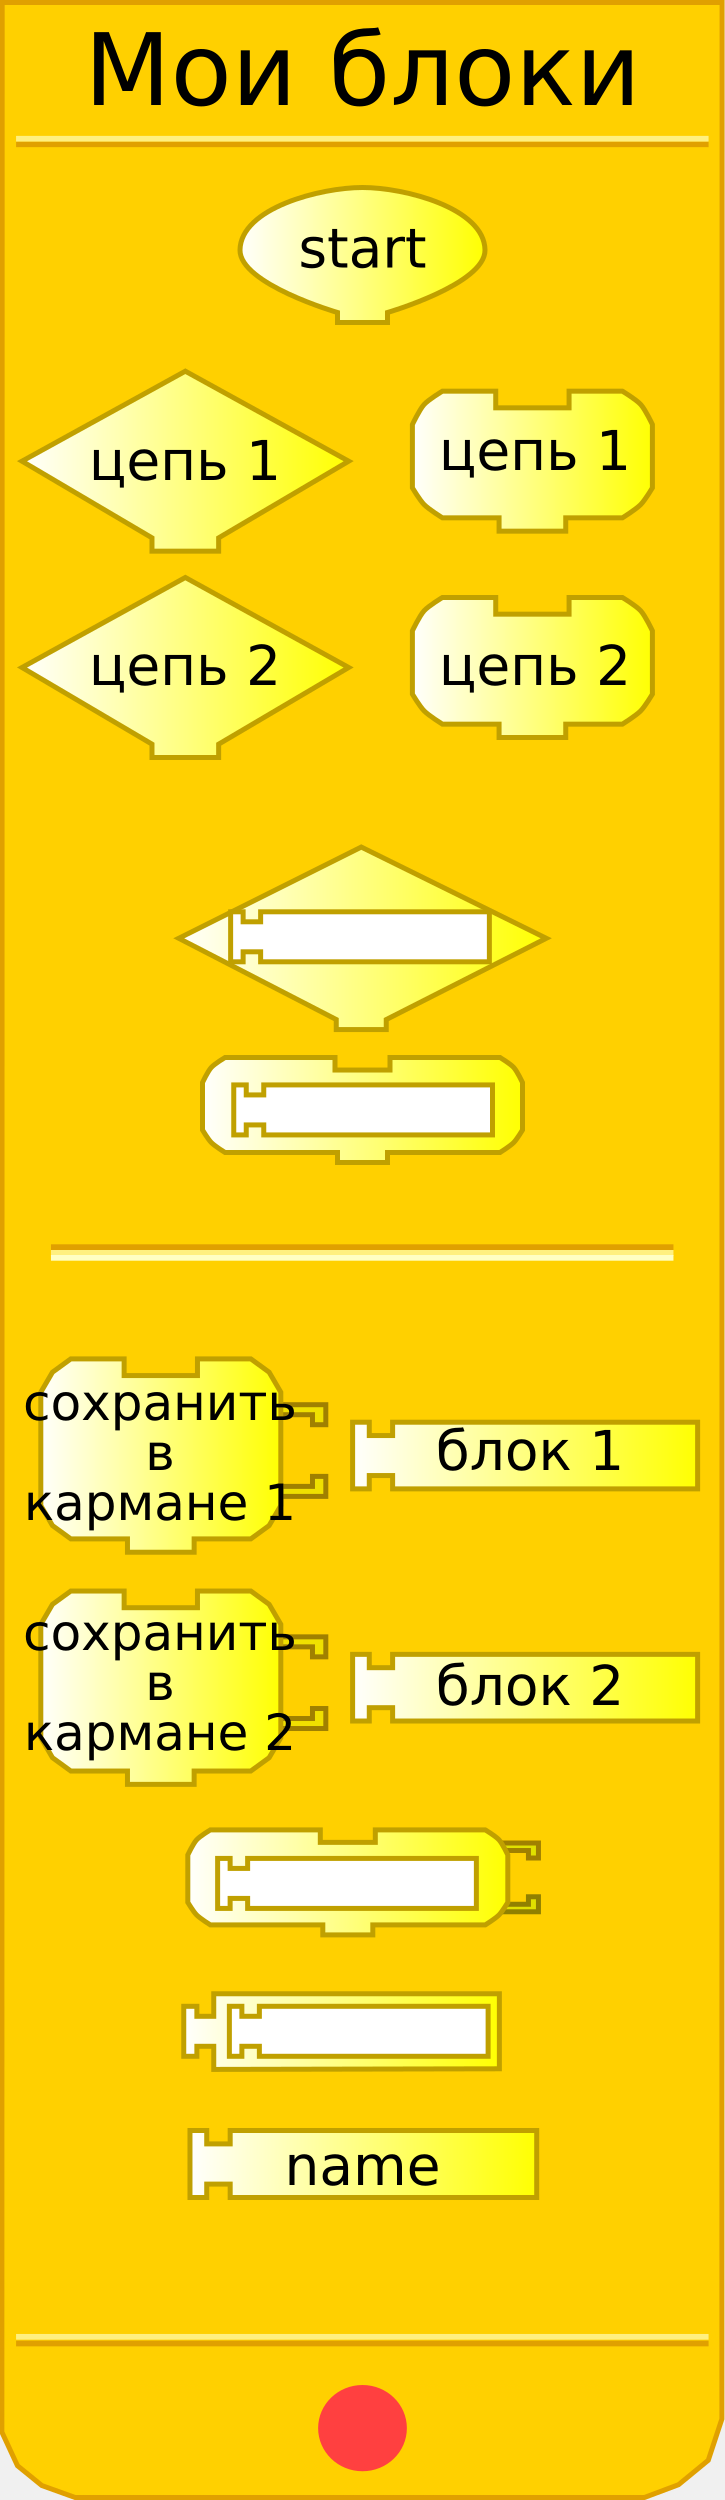
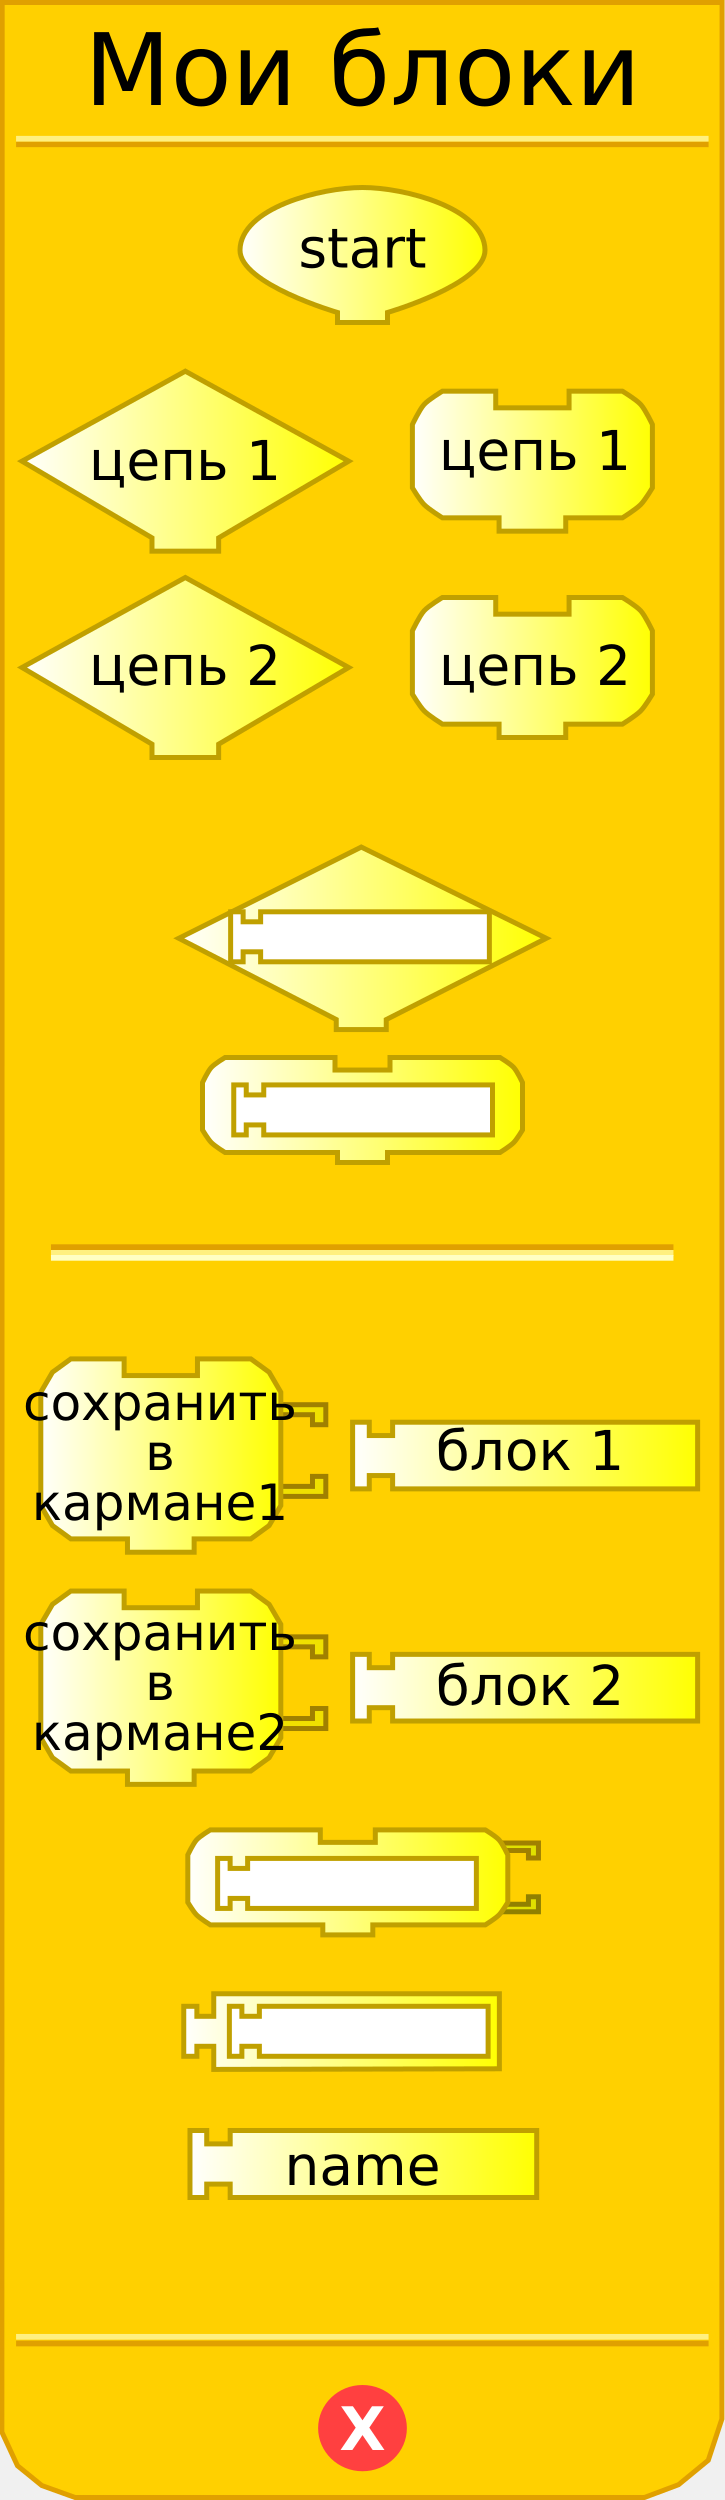
<svg xmlns="http://www.w3.org/2000/svg" xmlns:xlink="http://www.w3.org/1999/xlink" version="1.0" width="145" height="500" id="svg2">
  <defs id="defs92">
    <linearGradient id="linearGradient3239">
      <stop id="stop3241" style="stop-color:#ffffff;stop-opacity:1" offset="0" />
      <stop id="stop3243" style="stop-color:#ffff00;stop-opacity:1" offset="1" />
    </linearGradient>
    <linearGradient x1="47.5" y1="46.559" x2="97.5" y2="46.559" id="linearGradient3245" xlink:href="#linearGradient3239" gradientUnits="userSpaceOnUse" gradientTransform="translate(0,4.441294)" />
    <linearGradient x1="3.895" y1="74.403" x2="70.231" y2="74.403" id="linearGradient3253" xlink:href="#linearGradient3239" gradientUnits="userSpaceOnUse" gradientTransform="translate(0,17.83573)" />
    <linearGradient x1="81.979" y1="74.403" x2="130.982" y2="74.403" id="linearGradient3261" xlink:href="#linearGradient3239" gradientUnits="userSpaceOnUse" gradientTransform="translate(0,17.83573)" />
    <linearGradient x1="3.895" y1="115.663" x2="70.231" y2="115.663" id="linearGradient3269" xlink:href="#linearGradient3239" gradientUnits="userSpaceOnUse" gradientTransform="translate(0,17.83573)" />
    <linearGradient x1="81.979" y1="115.663" x2="130.982" y2="115.663" id="linearGradient3277" xlink:href="#linearGradient3239" gradientUnits="userSpaceOnUse" gradientTransform="translate(0,17.83573)" />
    <linearGradient x1="35.25" y1="145.676" x2="109.75" y2="145.676" id="linearGradient3285" xlink:href="#linearGradient3239" gradientUnits="userSpaceOnUse" gradientTransform="translate(0,41.9838)" />
    <linearGradient x1="40" y1="180.016" x2="105" y2="180.016" id="linearGradient3293" xlink:href="#linearGradient3239" gradientUnits="userSpaceOnUse" gradientTransform="translate(0,41.9838)" />
    <linearGradient x1="7.66" y1="226.226" x2="56.662" y2="226.226" id="linearGradient3301" xlink:href="#linearGradient3239" gradientUnits="userSpaceOnUse" gradientTransform="translate(0,64.88299)" />
    <linearGradient x1="70.023" y1="226.226" x2="140.026" y2="226.226" id="linearGradient3309" xlink:href="#linearGradient3239" gradientUnits="userSpaceOnUse" gradientTransform="translate(0,64.88299)" />
    <linearGradient x1="7.66" y1="272.654" x2="56.662" y2="272.654" id="linearGradient3317" xlink:href="#linearGradient3239" gradientUnits="userSpaceOnUse" gradientTransform="translate(0,64.88299)" />
    <linearGradient x1="70.023" y1="272.654" x2="140.026" y2="272.654" id="linearGradient3325" xlink:href="#linearGradient3239" gradientUnits="userSpaceOnUse" gradientTransform="translate(0,64.88299)" />
    <linearGradient x1="37.062" y1="311.595" x2="102.062" y2="311.595" id="linearGradient3333" xlink:href="#linearGradient3239" gradientUnits="userSpaceOnUse" gradientTransform="translate(0,64.88299)" />
    <linearGradient x1="36.249" y1="341.438" x2="100.374" y2="341.438" id="linearGradient3341" xlink:href="#linearGradient3239" gradientUnits="userSpaceOnUse" gradientTransform="translate(0,64.88299)" />
    <linearGradient x1="37.495" y1="367.917" x2="107.84" y2="367.917" id="linearGradient3349" xlink:href="#linearGradient3239" gradientUnits="userSpaceOnUse" gradientTransform="translate(0,64.88299)" />
    <linearGradient x1="9.813" y1="399.423" x2="67.876" y2="399.423" id="linearGradient3357" xlink:href="#linearGradient3239" gradientUnits="userSpaceOnUse" />
    <linearGradient x1="9.813" y1="399.423" x2="67.876" y2="399.423" id="linearGradient3359" xlink:href="#linearGradient3239" gradientUnits="userSpaceOnUse" />
    <linearGradient x1="9.813" y1="399.423" x2="67.876" y2="399.423" id="linearGradient3361" xlink:href="#linearGradient3239" gradientUnits="userSpaceOnUse" />
    <linearGradient x1="9.813" y1="399.423" x2="67.876" y2="399.423" id="linearGradient3363" xlink:href="#linearGradient3239" gradientUnits="userSpaceOnUse" />
    <linearGradient x1="9.813" y1="399.423" x2="67.876" y2="399.423" id="linearGradient3365" xlink:href="#linearGradient3239" gradientUnits="userSpaceOnUse" />
    <linearGradient x1="9.813" y1="399.423" x2="67.876" y2="399.423" id="linearGradient3367" xlink:href="#linearGradient3239" gradientUnits="userSpaceOnUse" />
    <linearGradient x1="9.813" y1="399.423" x2="67.876" y2="399.423" id="linearGradient3371" xlink:href="#linearGradient3239" gradientUnits="userSpaceOnUse" gradientTransform="translate(-1.571244,4.74717)" />
    <linearGradient x1="9.813" y1="399.423" x2="67.876" y2="399.423" id="linearGradient3374" xlink:href="#linearGradient3239" gradientUnits="userSpaceOnUse" gradientTransform="translate(-1.571244,4.74717)" />
    <linearGradient x1="64.812" y1="396.17" x2="134.815" y2="396.17" id="linearGradient3385" xlink:href="#linearGradient3239" gradientUnits="userSpaceOnUse" />
    <linearGradient x1="64.812" y1="396.17" x2="134.815" y2="396.17" id="linearGradient3387" xlink:href="#linearGradient3239" gradientUnits="userSpaceOnUse" />
    <linearGradient x1="64.812" y1="396.17" x2="134.815" y2="396.17" id="linearGradient3389" xlink:href="#linearGradient3239" gradientUnits="userSpaceOnUse" />
    <linearGradient x1="64.812" y1="396.17" x2="134.815" y2="396.17" id="linearGradient3393" xlink:href="#linearGradient3239" gradientUnits="userSpaceOnUse" gradientTransform="translate(5.210508,8)" />
    <linearGradient x1="64.812" y1="396.17" x2="134.815" y2="396.17" id="linearGradient3396" xlink:href="#linearGradient3239" gradientUnits="userSpaceOnUse" gradientTransform="translate(5.210508,8)" />
    <linearGradient x1="8.242" y1="444.332" x2="57.245" y2="444.332" id="linearGradient3404" xlink:href="#linearGradient3239" gradientUnits="userSpaceOnUse" />
    <linearGradient x1="81.979" y1="444.332" x2="130.982" y2="444.332" id="linearGradient3412" xlink:href="#linearGradient3239" gradientUnits="userSpaceOnUse" />
  </defs>
  <path d="M 0.434,0.5 L 0.372,486.41 L 3.496,493.143 L 8.37,497.107 L 15.031,499.503 L 128.856,499.503 L 135.705,496.939 L 141.654,492.047 L 144.378,483.792 L 144.416,0.5 L 0.434,0.5 z" id="path23" style="fill:#ffd000;fill-opacity:1;stroke:#e0a000;stroke-width:1px;stroke-opacity:1" />
  <rect width="123.5" height="0.14" x="10.691" y="249.359" id="rect25" style="opacity:1;fill:#ffd000;fill-opacity:1;stroke:#e0a000;stroke-width:1;stroke-opacity:1" />
  <rect width="123.5" height="0.14" x="10.691" y="250.499" id="rect27" style="opacity:1;fill:#ffd000;fill-opacity:1;stroke:#fff080;stroke-width:1;stroke-opacity:1" />
  <rect width="123.5" height="0.14" x="10.691" y="251.498" id="rect29" style="opacity:1;fill:#ffd000;fill-opacity:1;stroke:#ffffc4;stroke-width:1;stroke-opacity:1" />
  <rect width="137.5" height="0.14" x="3.715" y="-28.932" transform="scale(1,-1)" id="rect31" style="opacity:1;fill:#ffd000;fill-opacity:1;stroke:#e0a000;stroke-width:1;stroke-opacity:1" />
  <rect width="137.5" height="0.14" x="3.715" y="-27.816" transform="scale(1,-1)" id="rect33" style="opacity:1;fill:#ffd000;fill-opacity:1;stroke:#fff080;stroke-width:1;stroke-opacity:1" />
  <rect width="137.5" height="0.14" x="3.715" y="-468.771" transform="scale(1,-1)" id="rect35" style="opacity:1;fill:#ffd000;fill-opacity:1;stroke:#e0a000;stroke-width:1;stroke-opacity:1" />
  <rect width="137.5" height="0.14" x="3.715" y="-467.432" transform="scale(1,-1)" id="rect37" style="opacity:1;fill:#ffd000;fill-opacity:1;stroke:#fff080;stroke-width:1;stroke-opacity:1" />
  <path d="M 79.5,438.375 C 79.5,442.862 75.75,446.5 71.125,446.5 C 66.5,446.5 62.75,442.862 62.75,438.375 C 62.75,433.888 66.5,430.25 71.125,430.25 C 75.75,430.25 79.5,433.888 79.5,438.375 L 79.5,438.375 z" transform="translate(1.375,47.25098)" id="path39" style="fill:#ff4040;fill-opacity:1;stroke:#ff4040;stroke-width:1;stroke-opacity:1" />
-   <text id="text41" style="font-size:12px;font-variant:normal;font-weight:bold;text-align:start;text-anchor:start;fill:#ffffff;fill-opacity:1;stroke:none;stroke-width:1px;stroke-opacity:1;font-family:Bitstream Vera Sans">
-     <tspan style="font-size:12px">X</tspan>
+   <text style="font-size:12px;font-weight:bold;text-align:center;text-anchor:middle;fill:#ffffff;fill-opacity:1;stroke:none;font-family:Bitstream Vera Sans">
+     <tspan x="72.5" y="490" style="font-size:12px">X</tspan>
  </text>
  <text style="font-size:12px;text-align:center;text-anchor:middle;font-family:Bitstream Vera Sans">
    <tspan x="72.5" y="21" id="tspan47" style="font-size:20px">Мои блоки</tspan>
  </text>
  <path d="M 69.731,92.238 L 69.731,92.238 L 43.73,107.572 L 43.73,107.572 L 43.73,110.239 L 30.396,110.239 L 30.396,107.572 C 30.396,107.572 4.395,92.238 4.395,92.238 C 4.395,92.238 37.063,74.237 37.063,74.237 C 37.063,74.237 69.731,92.238 69.731,92.238 z" id="path49" style="fill:url(#linearGradient3253);fill-opacity:1;stroke:#c0a000;stroke-width:1;stroke-opacity:1" />
  <text style="font-size:12px;text-align:center;text-anchor:middle;font-family:Bitstream Vera Sans">
    <tspan x="37" y="96" id="tspan53" style="font-size:11px">цепь 1</tspan>
  </text>
  <path d="M 113.814,78.238 C 124.481,78.238 124.481,78.238 124.481,78.238 C 124.481,78.238 127.236,79.895 128.148,80.904 C 129.08,81.935 130.482,84.905 130.482,84.905 L 130.482,97.572 C 130.482,97.572 129.004,100.034 128.148,100.905 C 127.195,101.876 124.481,103.572 124.481,103.572 L 113.148,103.572 L 113.148,103.572 L 113.148,106.239 L 99.814,106.239 L 99.814,103.572 L 88.48,103.572 C 88.48,103.572 85.766,101.876 84.813,100.905 C 83.957,100.034 82.479,97.572 82.479,97.572 L 82.479,84.905 C 82.479,84.905 83.881,81.935 84.813,80.904 C 85.725,79.895 88.48,78.238 88.48,78.238 L 99.147,78.238 L 99.147,81.571 L 113.814,81.571 L 113.814,78.238 z" id="path55" style="fill:url(#linearGradient3261);fill-opacity:1;stroke:#c0a000;stroke-width:1;stroke-opacity:1" />
  <text style="font-size:12px;text-align:center;text-anchor:middle;font-family:Bitstream Vera Sans">
    <tspan x="107" y="94" id="tspan59" style="font-size:11px">цепь 1</tspan>
  </text>
  <path d="M 69.731,133.499 L 69.731,133.499 L 43.73,148.833 L 43.73,148.833 L 43.73,151.5 L 30.396,151.5 L 30.396,148.833 C 30.396,148.833 4.395,133.499 4.395,133.499 C 4.395,133.499 37.063,115.498 37.063,115.498 C 37.063,115.498 69.731,133.499 69.731,133.499 z" id="path61" style="fill:url(#linearGradient3269);fill-opacity:1;stroke:#c0a000;stroke-width:1;stroke-opacity:1" />
  <text style="font-size:12px;text-align:center;text-anchor:middle;font-family:Bitstream Vera Sans">
    <tspan x="37" y="137" id="tspan65" style="font-size:11px">цепь 2</tspan>
  </text>
  <path d="M 113.814,119.498 C 124.481,119.498 124.481,119.498 124.481,119.498 C 124.481,119.498 127.236,121.156 128.148,122.165 C 129.08,123.196 130.482,126.165 130.482,126.165 L 130.482,138.833 C 130.482,138.833 129.004,141.295 128.148,142.166 C 127.195,143.137 124.481,144.833 124.481,144.833 L 113.148,144.833 L 113.148,144.833 L 113.148,147.5 L 99.814,147.5 L 99.814,144.833 L 88.48,144.833 C 88.48,144.833 85.766,143.137 84.813,142.166 C 83.957,141.295 82.479,138.833 82.479,138.833 L 82.479,126.165 C 82.479,126.165 83.881,123.196 84.813,122.165 C 85.725,121.156 88.48,119.498 88.48,119.498 L 99.147,119.498 L 99.147,122.832 L 113.814,122.832 L 113.814,119.498 z" id="path67" style="fill:url(#linearGradient3277);fill-opacity:1;stroke:#c0a000;stroke-width:1;stroke-opacity:1" />
  <text style="font-size:12px;text-align:center;text-anchor:middle;font-family:Bitstream Vera Sans">
    <tspan x="107" y="137" id="tspan71" style="font-size:11px">цепь 2</tspan>
  </text>
  <path d="M 72.25,169.41 L 35.75,187.66 L 67.25,203.91 L 67.25,205.91 L 77.25,205.91 L 77.25,203.91 L 109.25,187.66 L 72.25,169.41 z" id="path6722" style="fill:url(#linearGradient3285);fill-opacity:1;stroke:#c0a000;stroke-width:1;stroke-miterlimit:4;stroke-dasharray:none;stroke-opacity:1" />
  <path d="M 78,211.5 C 86,211.5 100,211.5 100,211.5 C 100,211.5 102.066,212.743 102.75,213.5 C 103.449,214.273 104.5,216.5 104.5,216.5 L 104.5,226 C 104.5,226 103.391,227.847 102.75,228.5 C 102.035,229.228 100,230.5 100,230.5 L 77.5,230.5 L 77.5,230.5 L 77.5,232.5 L 67.5,232.5 L 67.5,230.5 L 45,230.5 C 45,230.5 42.965,229.228 42.25,228.5 C 41.609,227.847 40.5,226 40.5,226 L 40.5,216.5 C 40.5,216.5 41.551,214.273 42.25,213.5 C 42.934,212.743 45,211.5 45,211.5 L 67,211.5 L 67,214 L 78,214 L 78,211.5 z" id="path10" style="fill:url(#linearGradient3293);fill-opacity:1;stroke:#c0a000;stroke-width:1;stroke-miterlimit:4;stroke-dasharray:none;stroke-opacity:1" />
  <path d="M 54.162,280.942 L 65.162,280.942 L 65.162,284.942 L 62.496,284.942 L 62.496,282.942 L 55.495,282.942" id="path87" style="fill:#f0e000;fill-opacity:1;stroke:#a08000;stroke-width:1;stroke-opacity:1" />
  <path d="M 54.162,299.277 L 65.162,299.277 L 65.162,295.276 L 62.496,295.276 L 62.496,297.276 L 55.495,297.276" id="path89" style="fill:#f0e000;fill-opacity:1;stroke:#a08000;stroke-width:1;stroke-opacity:1" />
  <path d="M 39.494,271.775 C 50.162,271.775 50.162,271.775 50.162,271.775 L 53.829,274.442 L 56.162,278.442 L 56.162,301.11 L 53.829,305.11 L 50.162,307.777 L 38.828,307.777 L 38.828,307.777 L 38.828,310.444 L 25.494,310.444 L 25.494,307.777 L 14.16,307.777 L 10.493,305.11 L 8.16,301.11 L 8.16,278.442 L 10.493,274.442 L 14.16,271.775 L 24.827,271.775 L 24.827,275.109 L 39.494,275.109 L 39.494,271.775 z" id="path91" style="fill:url(#linearGradient3301);fill-opacity:1;stroke:#c0a000;stroke-width:1;stroke-opacity:1" />
  <text style="font-size:12px;text-align:center;text-anchor:middle;font-family:Bitstream Vera Sans">
    <tspan x="32" y="284" id="tspan95" style="font-size:10px">сохранить</tspan>
  </text>
  <text style="font-size:12px;text-align:center;text-anchor:middle;font-family:Bitstream Vera Sans">
    <tspan x="32" y="294" id="tspan99" style="font-size:10px">в</tspan>
  </text>
  <text style="font-size:12px;text-align:center;text-anchor:middle;font-family:Bitstream Vera Sans">
-     <tspan x="32" y="304" id="tspan99" style="font-size:10px">кармане 1</tspan>
+     <tspan x="32" y="304" id="tspan99" style="font-size:10px">кармане1</tspan>
  </text>
  <path d="M 70.523,284.442 L 73.856,284.442 L 73.856,287.109 L 78.523,287.109 L 78.523,284.442 L 139.526,284.442 L 139.526,297.776 L 78.523,297.776 L 78.523,295.11 L 73.856,295.11 L 73.856,297.776 L 70.523,297.776 L 70.523,284.442 z" id="path101" style="fill:url(#linearGradient3309);fill-opacity:1;stroke:#c0a000;stroke-width:1;stroke-opacity:1" />
  <text style="font-size:12px;text-align:center;text-anchor:middle;font-family:Bitstream Vera Sans">
    <tspan x="106" y="294" id="tspan105" style="font-size:11px">блок 1</tspan>
  </text>
  <g transform="matrix(0.6667,0,0,0.6667,7.492882,323.3693)" id="g107">
    <path d="M 70,6 L 86.5,6 L 86.5,12 L 82.5,12 L 82.5,9 L 72,9" id="path109" style="fill:#f0e000;fill-opacity:1;stroke:#a08000;stroke-width:1.5;stroke-opacity:1" />
    <path d="M 70,33.5 L 86.5,33.5 L 86.5,27.5 L 82.5,27.5 L 82.5,30.5 L 72,30.5" id="path111" style="fill:#f0e000;fill-opacity:1;stroke:#a08000;stroke-width:1.5;stroke-opacity:1" />
  </g>
  <path d="M 39.494,318.202 C 50.162,318.202 50.162,318.202 50.162,318.202 L 53.829,320.869 L 56.162,324.869 L 56.162,347.537 L 53.829,351.537 L 50.162,354.204 L 38.828,354.204 L 38.828,354.204 L 38.828,356.871 L 25.494,356.871 L 25.494,354.204 L 14.16,354.204 L 10.493,351.537 L 8.16,347.537 L 8.16,324.869 L 10.493,320.869 L 14.16,318.202 L 24.827,318.202 L 24.827,321.536 L 39.494,321.536 L 39.494,318.202 z" id="path113" style="fill:url(#linearGradient3317);fill-opacity:1;stroke:#c0a000;stroke-width:1;stroke-opacity:1" />
  <text style="font-size:12px;text-align:center;text-anchor:middle;font-family:Bitstream Vera Sans">
    <tspan x="32" y="330" id="tspan117" style="font-size:10px">сохранить</tspan>
  </text>
  <text style="font-size:12px;text-align:center;text-anchor:middle;font-family:Bitstream Vera Sans">
    <tspan x="32" y="340" id="tspan121" style="font-size:10px">в</tspan>
  </text>
  <text style="font-size:12px;text-align:center;text-anchor:middle;font-family:Bitstream Vera Sans">
-     <tspan x="32" y="350" id="tspan121" style="font-size:10px">кармане 2</tspan>
+     <tspan x="32" y="350" id="tspan121" style="font-size:10px">кармане2</tspan>
  </text>
  <path d="M 70.523,330.87 L 73.856,330.87 L 73.856,333.536 L 78.523,333.536 L 78.523,330.87 L 139.526,330.87 L 139.526,344.204 L 78.523,344.204 L 78.523,341.537 L 73.856,341.537 L 73.856,344.204 L 70.523,344.204 L 70.523,330.87 z" id="path123" style="fill:url(#linearGradient3325);fill-opacity:1;stroke:#c0a000;stroke-width:1;stroke-opacity:1" />
  <text style="font-size:12px;text-align:center;text-anchor:middle;font-family:Bitstream Vera Sans">
    <tspan x="106" y="341" id="tspan127" style="font-size:11px">блок 2</tspan>
  </text>
  <path d="M 99.438,368.603 L 107.688,368.603 L 107.688,371.603 L 105.688,371.603 L 105.688,370.103 L 100.438,370.103" id="path2493" style="fill:#e0e000;fill-opacity:1;stroke:#a08000;stroke-width:1;stroke-miterlimit:4;stroke-dasharray:none;stroke-opacity:1" />
  <path d="M 99.438,382.353 L 107.688,382.353 L 107.688,379.353 L 105.688,379.353 L 105.688,380.853 L 100.438,380.853" id="path2495" style="fill:#e0e000;fill-opacity:1;stroke:#908000;stroke-width:1;stroke-miterlimit:4;stroke-dasharray:none;stroke-opacity:1" />
  <path d="M 75.062,365.978 C 83.062,365.978 97.062,365.978 97.062,365.978 C 97.062,365.978 99.128,367.221 99.812,367.978 C 100.511,368.751 101.562,370.978 101.562,370.978 L 101.562,380.478 C 101.562,380.478 100.454,382.325 99.812,382.978 C 99.098,383.706 97.062,384.978 97.062,384.978 L 74.562,384.978 L 74.562,384.978 L 74.562,386.978 L 64.562,386.978 L 64.562,384.978 L 42.062,384.978 C 42.062,384.978 40.027,383.706 39.312,382.978 C 38.671,382.325 37.562,380.478 37.562,380.478 L 37.562,370.978 C 37.562,370.978 38.614,368.751 39.312,367.978 C 39.997,367.221 42.062,365.978 42.062,365.978 L 64.062,365.978 L 64.062,368.478 L 75.062,368.478 L 75.062,365.978 z" id="path3067" style="fill:url(#linearGradient3333);fill-opacity:1;stroke:#c0a000;stroke-width:1;stroke-miterlimit:4;stroke-dasharray:none;stroke-opacity:1" />
  <path d="M 43.525,371.683 L 46.025,371.683 L 46.025,373.683 L 49.525,373.683 L 49.525,371.683 L 95.275,371.683 L 95.275,381.683 L 49.525,381.683 L 49.525,379.683 L 46.025,379.683 L 46.025,381.683 L 43.525,381.683 L 43.525,371.683 z" id="path3478" style="fill:#ffffff;fill-opacity:1;stroke:#c0a000;stroke-width:1;stroke-miterlimit:4;stroke-dasharray:none;stroke-opacity:1" />
  <path d="M 46.75,216.984 L 49.25,216.984 L 49.25,218.984 L 52.75,218.984 L 52.75,216.984 L 98.5,216.984 L 98.5,226.984 L 52.75,226.984 L 52.75,224.984 L 49.25,224.984 L 49.25,226.984 L 46.75,226.984 L 46.75,216.984 z" id="path3491" style="fill:#ffffff;fill-opacity:1;stroke:#c0a000;stroke-width:1;stroke-miterlimit:4;stroke-dasharray:none;stroke-opacity:1" />
  <path d="M 46.125,182.359 L 48.625,182.359 L 48.625,184.359 L 52.125,184.359 L 52.125,182.359 L 97.875,182.359 L 97.875,192.359 L 52.125,192.359 L 52.125,190.359 L 48.625,190.359 L 48.625,192.359 L 46.125,192.359 L 46.125,182.359 z" id="path3499" style="fill:#ffffff;fill-opacity:1;stroke:#c0a000;stroke-width:1;stroke-miterlimit:4;stroke-dasharray:none;stroke-opacity:1" />
  <path d="M 37.995,426.1 L 41.345,426.1 L 41.345,428.78 L 46.035,428.78 L 46.035,426.1 L 107.34,426.1 L 107.34,439.5 L 46.035,439.5 L 46.035,436.82 L 41.345,436.82 L 41.345,439.5 L 37.995,439.5 L 37.995,426.1 z" id="path2709" style="fill:url(#linearGradient3349);fill-opacity:1;stroke:#c0a000;stroke-width:1;stroke-miterlimit:4;stroke-dasharray:none;stroke-opacity:1" />
  <text style="font-size:12px;text-align:center;text-anchor:middle;font-family:Bitstream Vera Sans">
    <tspan x="72.5" y="437" id="tspan155" style="font-size:11px">name</tspan>
  </text>
  <path d="M 42.749,398.758 L 42.749,403.258 L 39.374,403.258 L 39.374,401.258 L 36.749,401.258 L 36.749,411.258 L 39.374,411.258 L 39.374,409.258 L 42.749,409.258 L 42.749,413.883 L 99.874,413.758 L 99.874,398.758 L 42.749,398.758 z" id="path2718" style="fill:url(#linearGradient3341);fill-opacity:1;stroke:#c0a000;stroke-width:1;stroke-miterlimit:4;stroke-dasharray:none;stroke-opacity:1" />
  <path d="M 45.874,401.258 L 48.374,401.258 L 48.374,403.258 L 51.874,403.258 L 51.874,401.258 L 97.624,401.258 L 97.624,411.258 L 51.874,411.258 L 51.874,409.258 L 48.374,409.258 L 48.374,411.258 L 45.874,411.258 L 45.874,401.258 z" id="path2720" style="fill:#ffffff;fill-opacity:1;stroke:#c0a000;stroke-width:1;stroke-miterlimit:4;stroke-dasharray:none;stroke-opacity:1" />
  <path d="M 97,50 C 97.099,56.791 77.5,62.5 77.5,62.5 L 77.5,62.5 L 77.5,64.5 L 67.5,64.5 L 67.5,62.5 C 67.5,62.5 47.901,56.791 48,50 C 48.123,41.609 64.108,37.5 72.5,37.5 C 80.892,37.5 96.877,41.609 97,50 z" id="path2715" style="fill:url(#linearGradient3245);fill-opacity:1;stroke:#c0a000;stroke-width:1;stroke-miterlimit:4;stroke-dasharray:none;stroke-opacity:1" />
  <text style="font-size:12px;text-align:center;text-anchor:middle;font-family:Bitstream Vera Sans">
    <tspan x="72.5" y="53.5" id="tspan89" style="font-size:11px">start</tspan>
  </text>
</svg>
